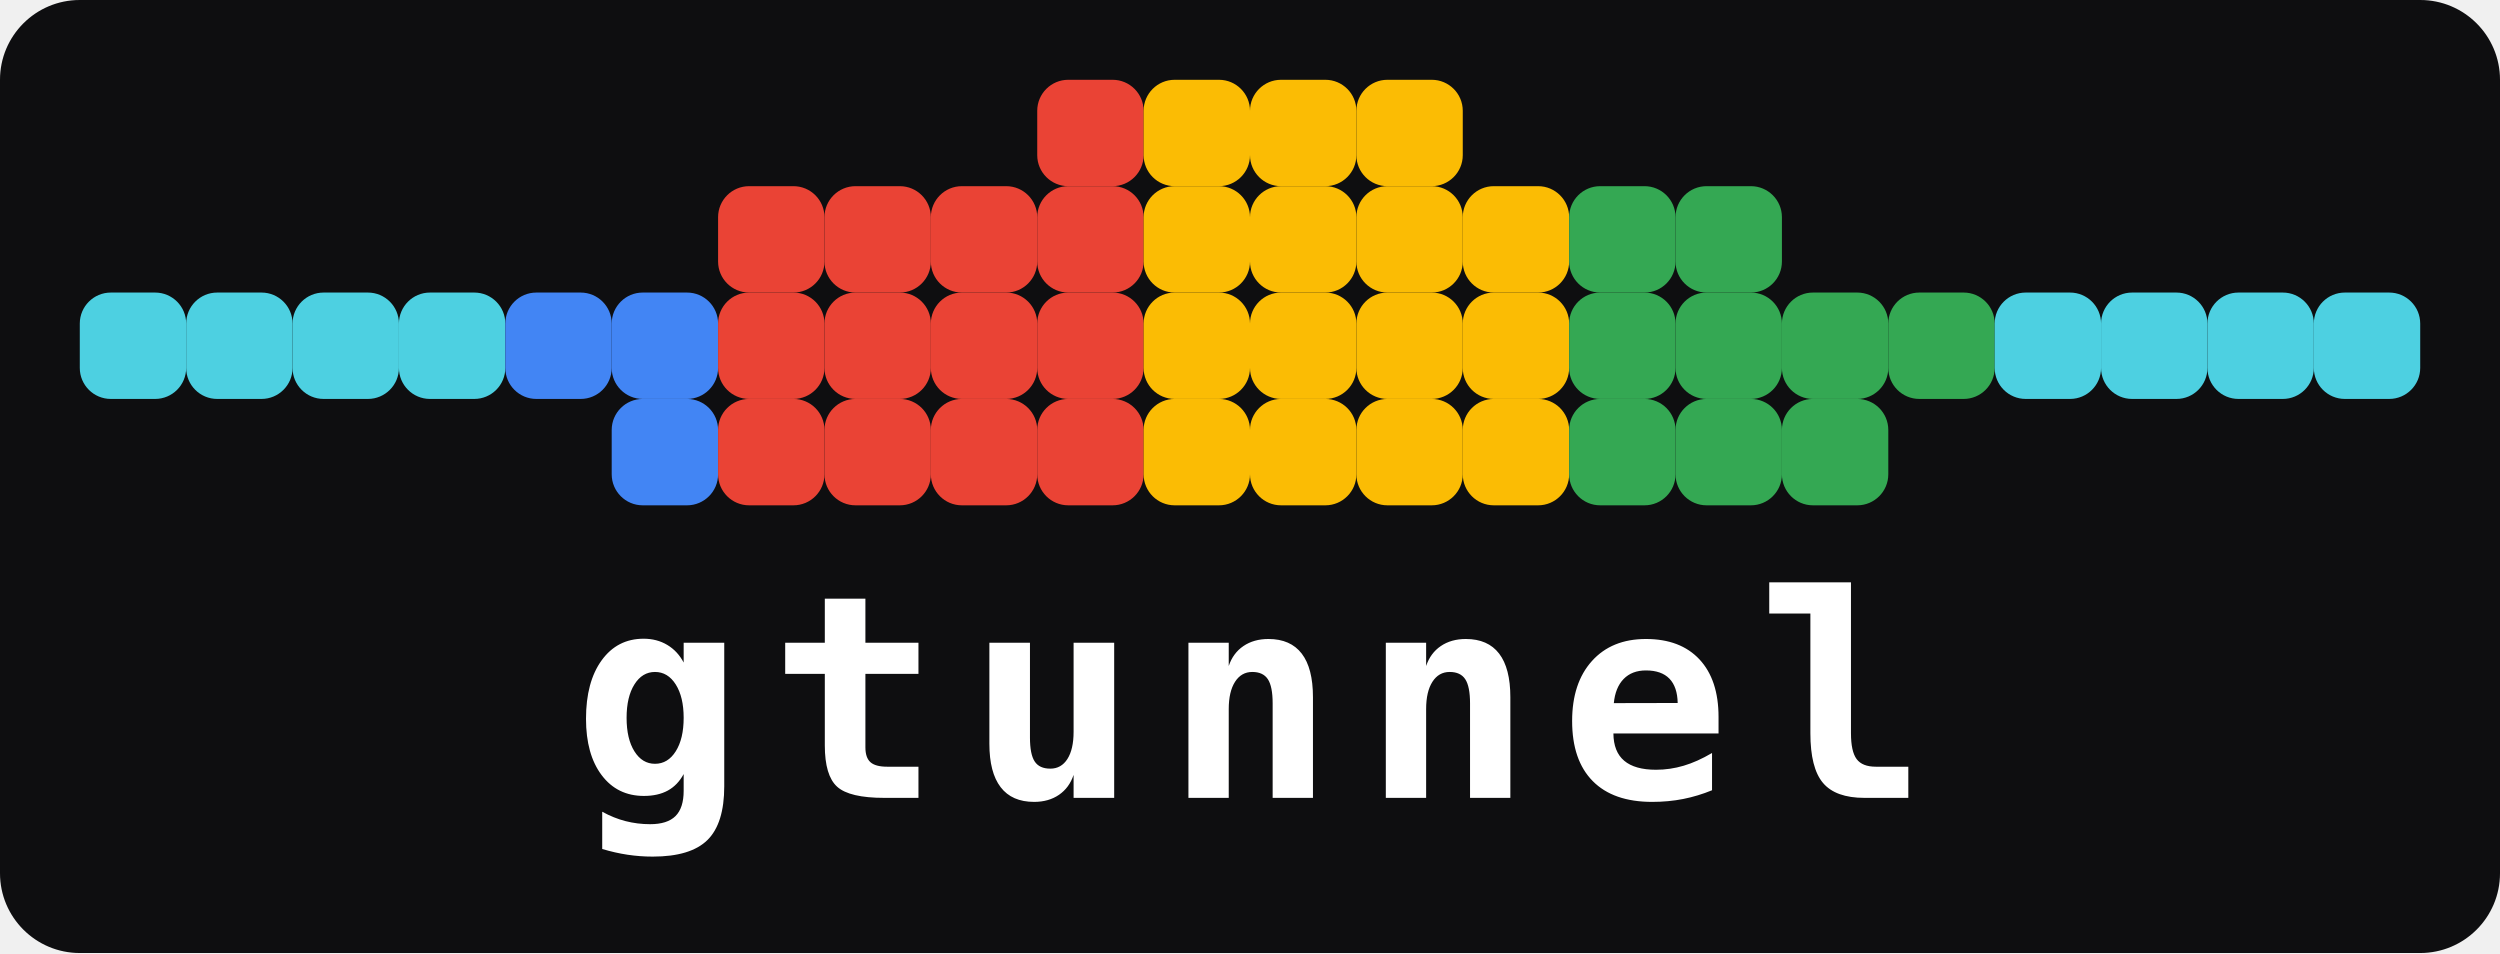
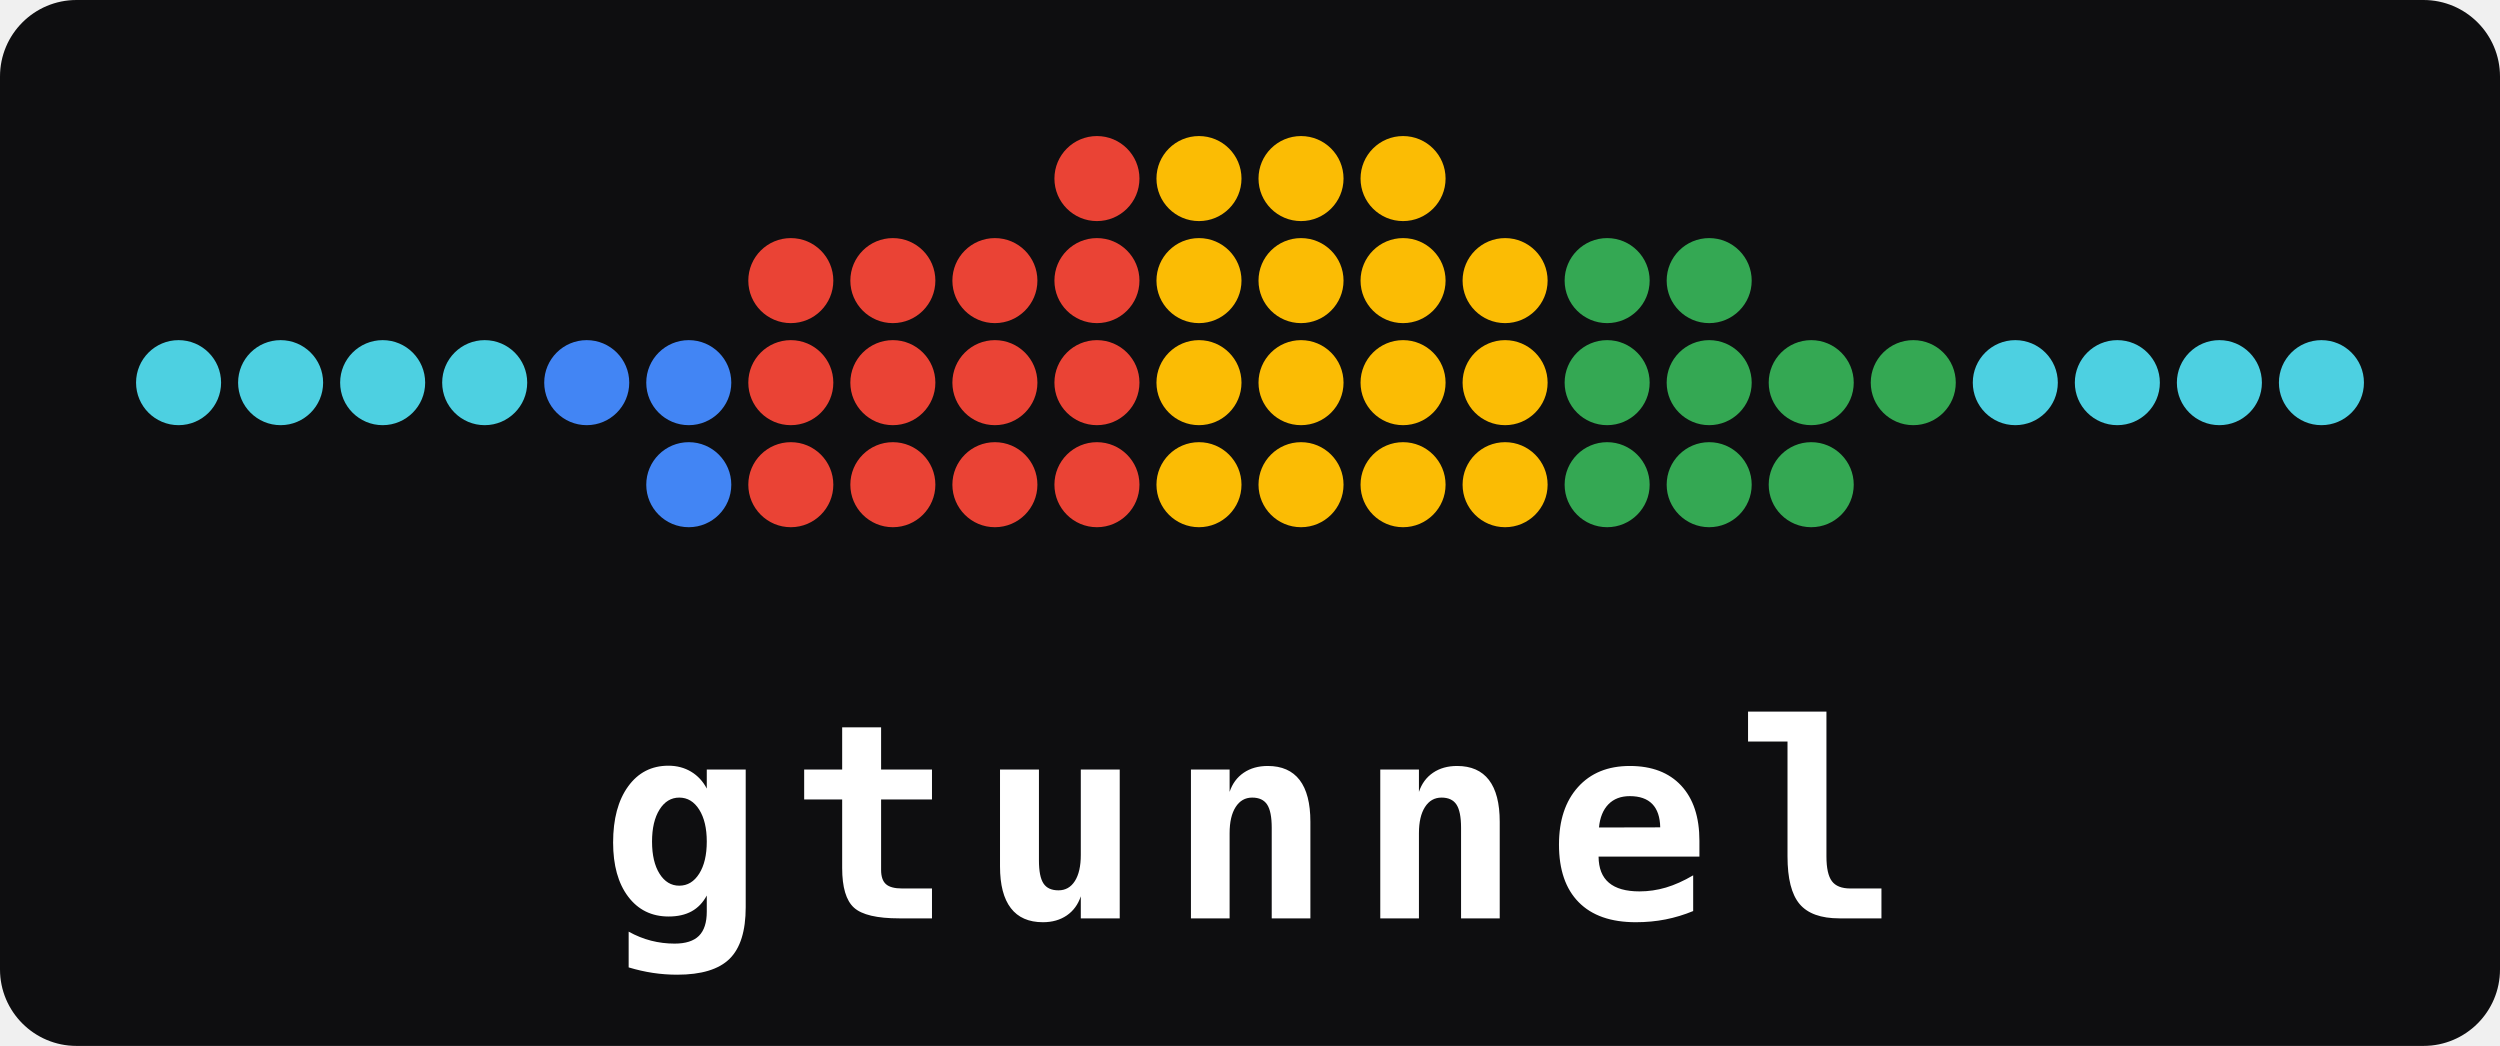
- <svg xmlns="http://www.w3.org/2000/svg" viewBox="0 0 564 215" width="564" height="215" role="img" aria-label="gtunnel">
-   <rect width="564" height="215" rx="18" fill="#0E0E10" />
-   <rect x="234" y="18" width="24" height="24" rx="7" fill="#EA4335" />
-   <rect x="258" y="18" width="24" height="24" rx="7" fill="#FBBC04" />
-   <rect x="282" y="18" width="24" height="24" rx="7" fill="#FBBC04" />
-   <rect x="306" y="18" width="24" height="24" rx="7" fill="#FBBC04" />
-   <rect x="162" y="42" width="24" height="24" rx="7" fill="#EA4335" />
-   <rect x="186" y="42" width="24" height="24" rx="7" fill="#EA4335" />
-   <rect x="210" y="42" width="24" height="24" rx="7" fill="#EA4335" />
-   <rect x="234" y="42" width="24" height="24" rx="7" fill="#EA4335" />
-   <rect x="258" y="42" width="24" height="24" rx="7" fill="#FBBC04" />
-   <rect x="282" y="42" width="24" height="24" rx="7" fill="#FBBC04" />
-   <rect x="306" y="42" width="24" height="24" rx="7" fill="#FBBC04" />
-   <rect x="330" y="42" width="24" height="24" rx="7" fill="#FBBC04" />
-   <rect x="354" y="42" width="24" height="24" rx="7" fill="#34A853" />
-   <rect x="378" y="42" width="24" height="24" rx="7" fill="#34A853" />
-   <rect x="18" y="66" width="24" height="24" rx="7" fill="#4DD0E1" />
-   <rect x="42" y="66" width="24" height="24" rx="7" fill="#4DD0E1" />
-   <rect x="66" y="66" width="24" height="24" rx="7" fill="#4DD0E1" />
-   <rect x="90" y="66" width="24" height="24" rx="7" fill="#4DD0E1" />
-   <rect x="114" y="66" width="24" height="24" rx="7" fill="#4285F4" />
-   <rect x="138" y="66" width="24" height="24" rx="7" fill="#4285F4" />
-   <rect x="162" y="66" width="24" height="24" rx="7" fill="#EA4335" />
-   <rect x="186" y="66" width="24" height="24" rx="7" fill="#EA4335" />
-   <rect x="210" y="66" width="24" height="24" rx="7" fill="#EA4335" />
-   <rect x="234" y="66" width="24" height="24" rx="7" fill="#EA4335" />
-   <rect x="258" y="66" width="24" height="24" rx="7" fill="#FBBC04" />
-   <rect x="282" y="66" width="24" height="24" rx="7" fill="#FBBC04" />
-   <rect x="306" y="66" width="24" height="24" rx="7" fill="#FBBC04" />
-   <rect x="330" y="66" width="24" height="24" rx="7" fill="#FBBC04" />
-   <rect x="354" y="66" width="24" height="24" rx="7" fill="#34A853" />
-   <rect x="378" y="66" width="24" height="24" rx="7" fill="#34A853" />
-   <rect x="402" y="66" width="24" height="24" rx="7" fill="#34A853" />
-   <rect x="426" y="66" width="24" height="24" rx="7" fill="#34A853" />
-   <rect x="450" y="66" width="24" height="24" rx="7" fill="#4DD0E1" />
-   <rect x="474" y="66" width="24" height="24" rx="7" fill="#4DD0E1" />
-   <rect x="498" y="66" width="24" height="24" rx="7" fill="#4DD0E1" />
-   <rect x="522" y="66" width="24" height="24" rx="7" fill="#4DD0E1" />
-   <rect x="138" y="90" width="24" height="24" rx="7" fill="#4285F4" />
-   <rect x="162" y="90" width="24" height="24" rx="7" fill="#EA4335" />
-   <rect x="186" y="90" width="24" height="24" rx="7" fill="#EA4335" />
-   <rect x="210" y="90" width="24" height="24" rx="7" fill="#EA4335" />
-   <rect x="234" y="90" width="24" height="24" rx="7" fill="#EA4335" />
-   <rect x="258" y="90" width="24" height="24" rx="7" fill="#FBBC04" />
-   <rect x="282" y="90" width="24" height="24" rx="7" fill="#FBBC04" />
-   <rect x="306" y="90" width="24" height="24" rx="7" fill="#FBBC04" />
-   <rect x="330" y="90" width="24" height="24" rx="7" fill="#FBBC04" />
-   <rect x="354" y="90" width="24" height="24" rx="7" fill="#34A853" />
-   <rect x="378" y="90" width="24" height="24" rx="7" fill="#34A853" />
-   <rect x="402" y="90" width="24" height="24" rx="7" fill="#34A853" />
-   <text x="282" y="180" fill="#FFFFFF" font-family="ui-monospace, SFMono-Regular, Menlo, Consolas, monospace" font-size="64" font-weight="700" letter-spacing="6" text-anchor="middle">gtunnel</text>
+ <svg xmlns="http://www.w3.org/2000/svg" width="588" height="246" viewBox="0 0 588 246" role="img" aria-label="gtunnel">
+   <rect width="588" height="246" rx="18" fill="#0E0E10" />
+   <circle cx="258" cy="42" r="10" fill="#EA4335" />
+   <circle cx="282" cy="42" r="10" fill="#FBBC04" />
+   <circle cx="306" cy="42" r="10" fill="#FBBC04" />
+   <circle cx="330" cy="42" r="10" fill="#FBBC04" />
+   <circle cx="186" cy="66" r="10" fill="#EA4335" />
+   <circle cx="210" cy="66" r="10" fill="#EA4335" />
+   <circle cx="234" cy="66" r="10" fill="#EA4335" />
+   <circle cx="258" cy="66" r="10" fill="#EA4335" />
+   <circle cx="282" cy="66" r="10" fill="#FBBC04" />
+   <circle cx="306" cy="66" r="10" fill="#FBBC04" />
+   <circle cx="330" cy="66" r="10" fill="#FBBC04" />
+   <circle cx="354" cy="66" r="10" fill="#FBBC04" />
+   <circle cx="378" cy="66" r="10" fill="#34A853" />
+   <circle cx="402" cy="66" r="10" fill="#34A853" />
+   <circle cx="42" cy="90" r="10" fill="#4DD0E1" />
+   <circle cx="66" cy="90" r="10" fill="#4DD0E1" />
+   <circle cx="90" cy="90" r="10" fill="#4DD0E1" />
+   <circle cx="114" cy="90" r="10" fill="#4DD0E1" />
+   <circle cx="138" cy="90" r="10" fill="#4285F4" />
+   <circle cx="162" cy="90" r="10" fill="#4285F4" />
+   <circle cx="186" cy="90" r="10" fill="#EA4335" />
+   <circle cx="210" cy="90" r="10" fill="#EA4335" />
+   <circle cx="234" cy="90" r="10" fill="#EA4335" />
+   <circle cx="258" cy="90" r="10" fill="#EA4335" />
+   <circle cx="282" cy="90" r="10" fill="#FBBC04" />
+   <circle cx="306" cy="90" r="10" fill="#FBBC04" />
+   <circle cx="330" cy="90" r="10" fill="#FBBC04" />
+   <circle cx="354" cy="90" r="10" fill="#FBBC04" />
+   <circle cx="378" cy="90" r="10" fill="#34A853" />
+   <circle cx="402" cy="90" r="10" fill="#34A853" />
+   <circle cx="426" cy="90" r="10" fill="#34A853" />
+   <circle cx="450" cy="90" r="10" fill="#34A853" />
+   <circle cx="474" cy="90" r="10" fill="#4DD0E1" />
+   <circle cx="498" cy="90" r="10" fill="#4DD0E1" />
+   <circle cx="522" cy="90" r="10" fill="#4DD0E1" />
+   <circle cx="546" cy="90" r="10" fill="#4DD0E1" />
+   <circle cx="162" cy="114" r="10" fill="#4285F4" />
+   <circle cx="186" cy="114" r="10" fill="#EA4335" />
+   <circle cx="210" cy="114" r="10" fill="#EA4335" />
+   <circle cx="234" cy="114" r="10" fill="#EA4335" />
+   <circle cx="258" cy="114" r="10" fill="#EA4335" />
+   <circle cx="282" cy="114" r="10" fill="#FBBC04" />
+   <circle cx="306" cy="114" r="10" fill="#FBBC04" />
+   <circle cx="330" cy="114" r="10" fill="#FBBC04" />
+   <circle cx="354" cy="114" r="10" fill="#FBBC04" />
+   <circle cx="378" cy="114" r="10" fill="#34A853" />
+   <circle cx="402" cy="114" r="10" fill="#34A853" />
+   <circle cx="426" cy="114" r="10" fill="#34A853" />
+   <text x="294" y="216" font-family="Menlo, monospace" font-weight="bold" font-size="64" letter-spacing="6" text-anchor="middle" fill="#FFFFFF">gtunnel</text>
</svg>
